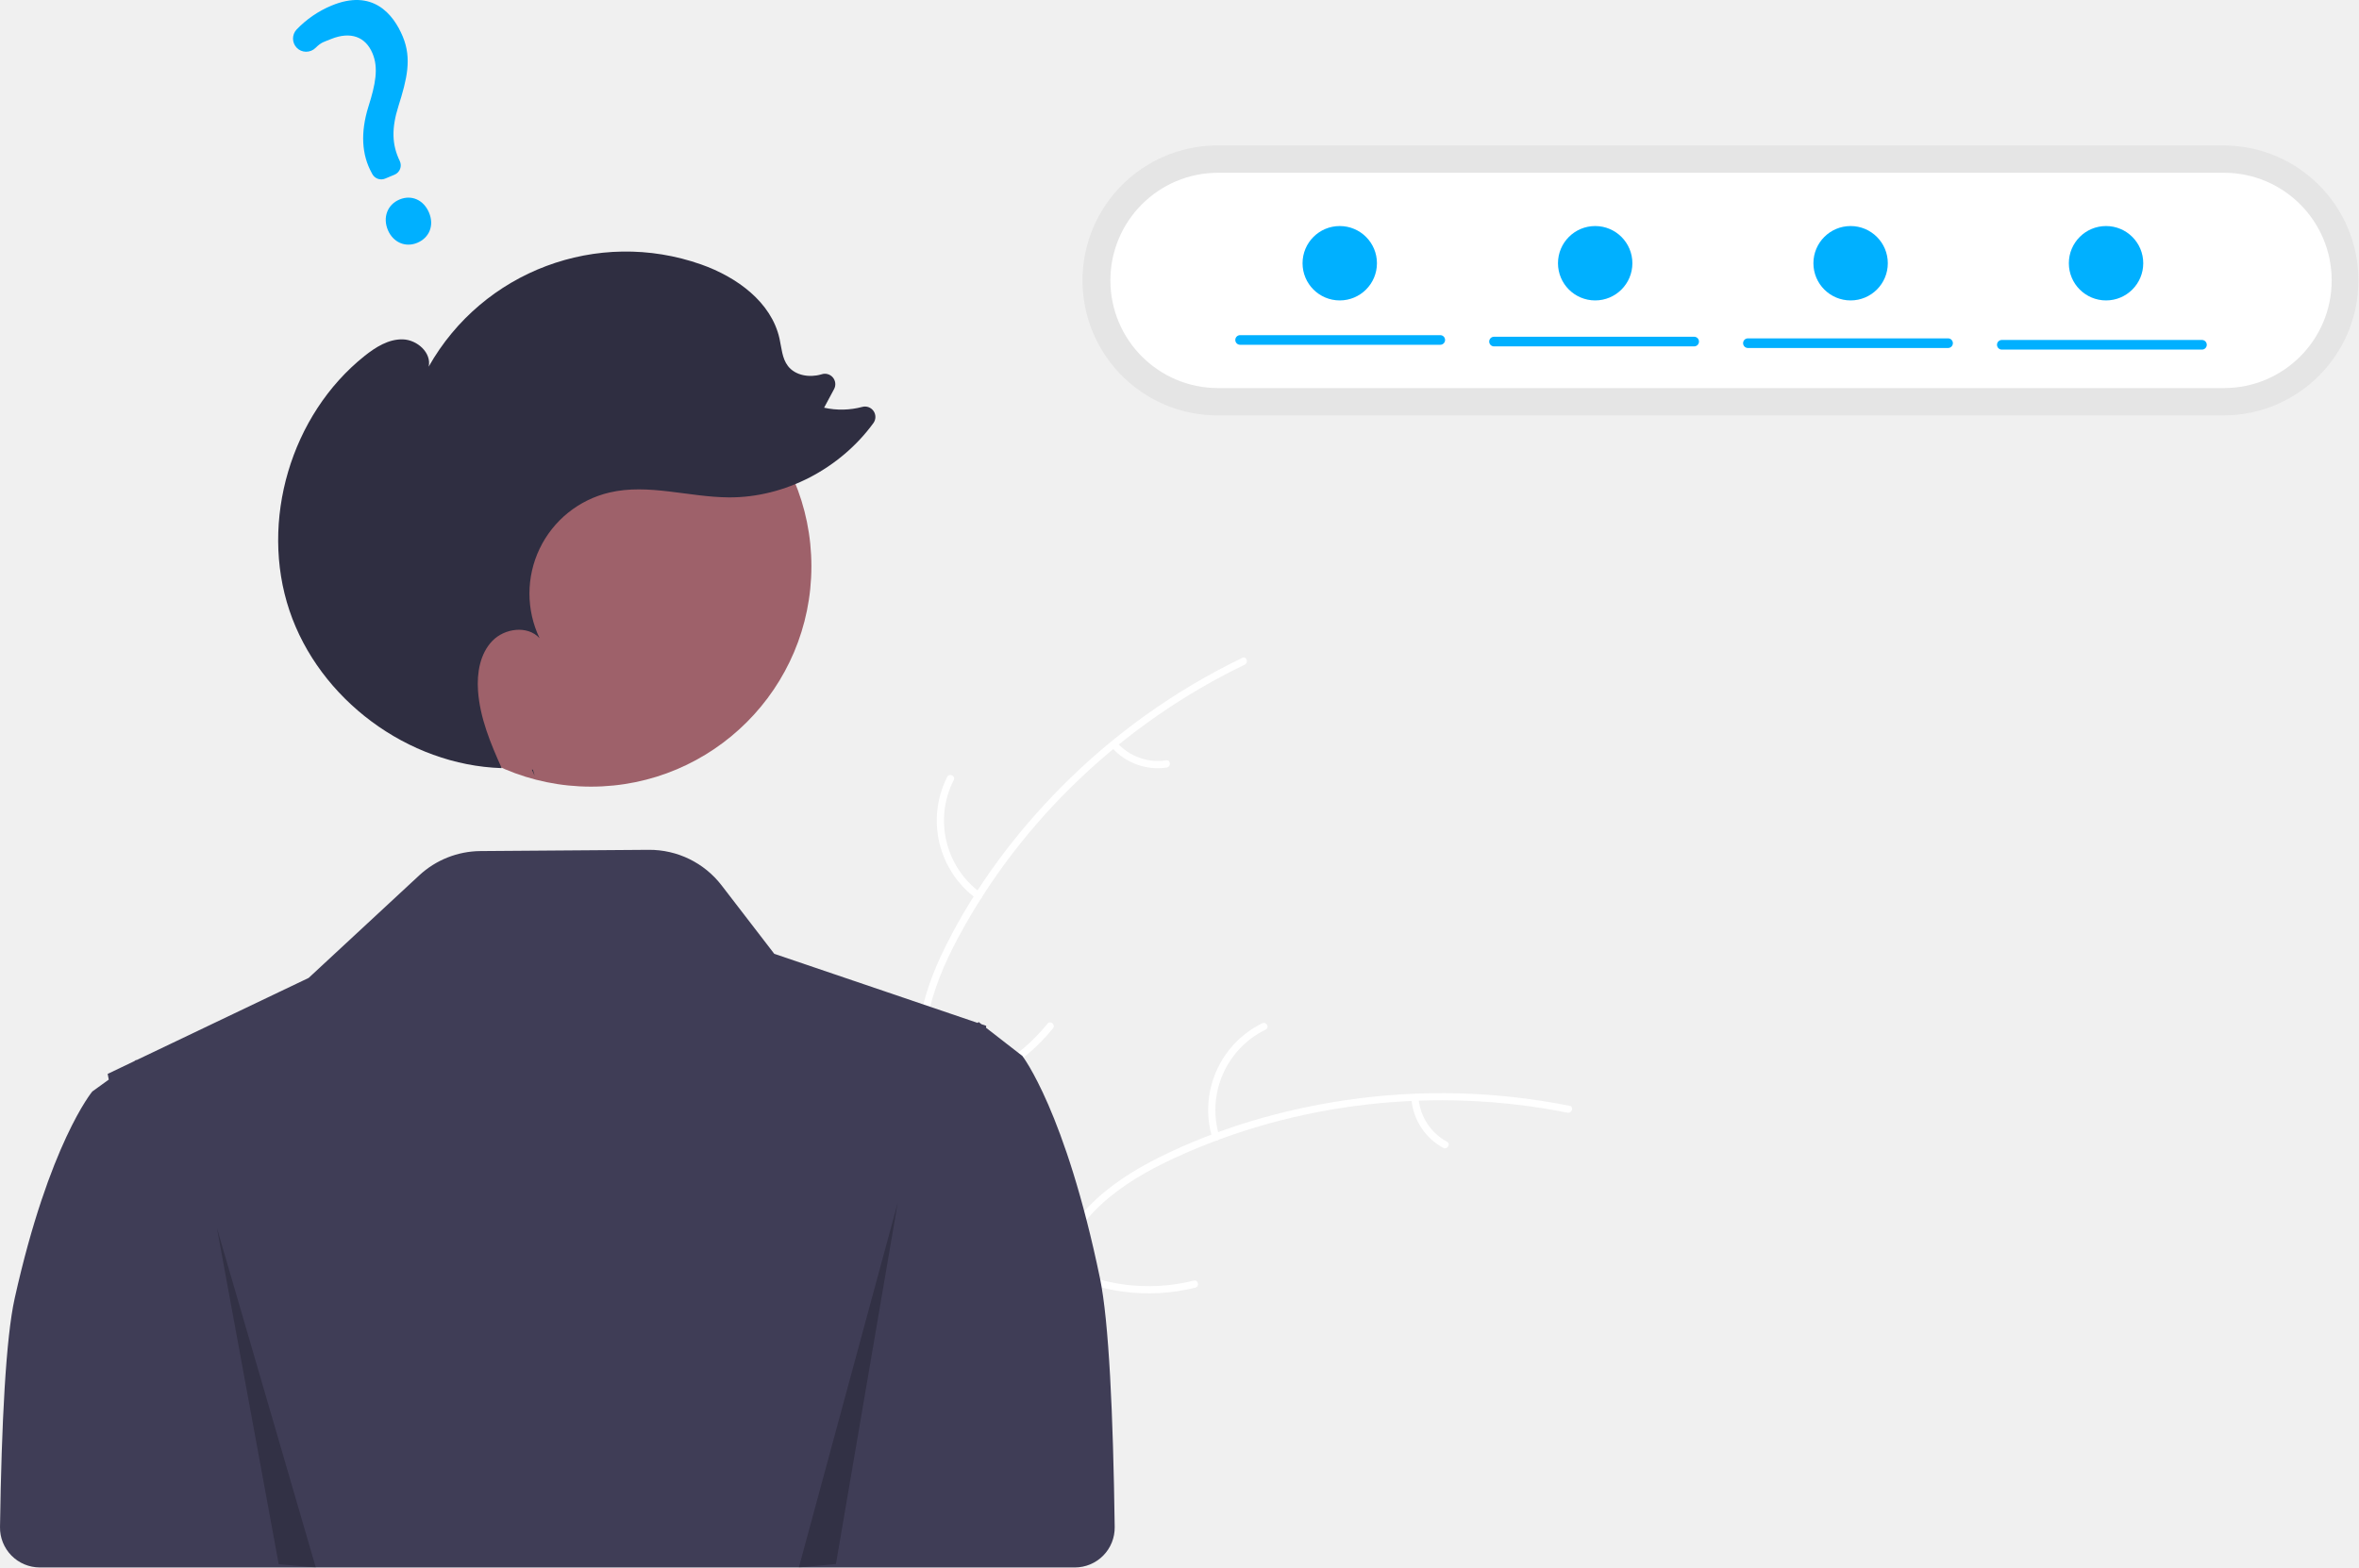
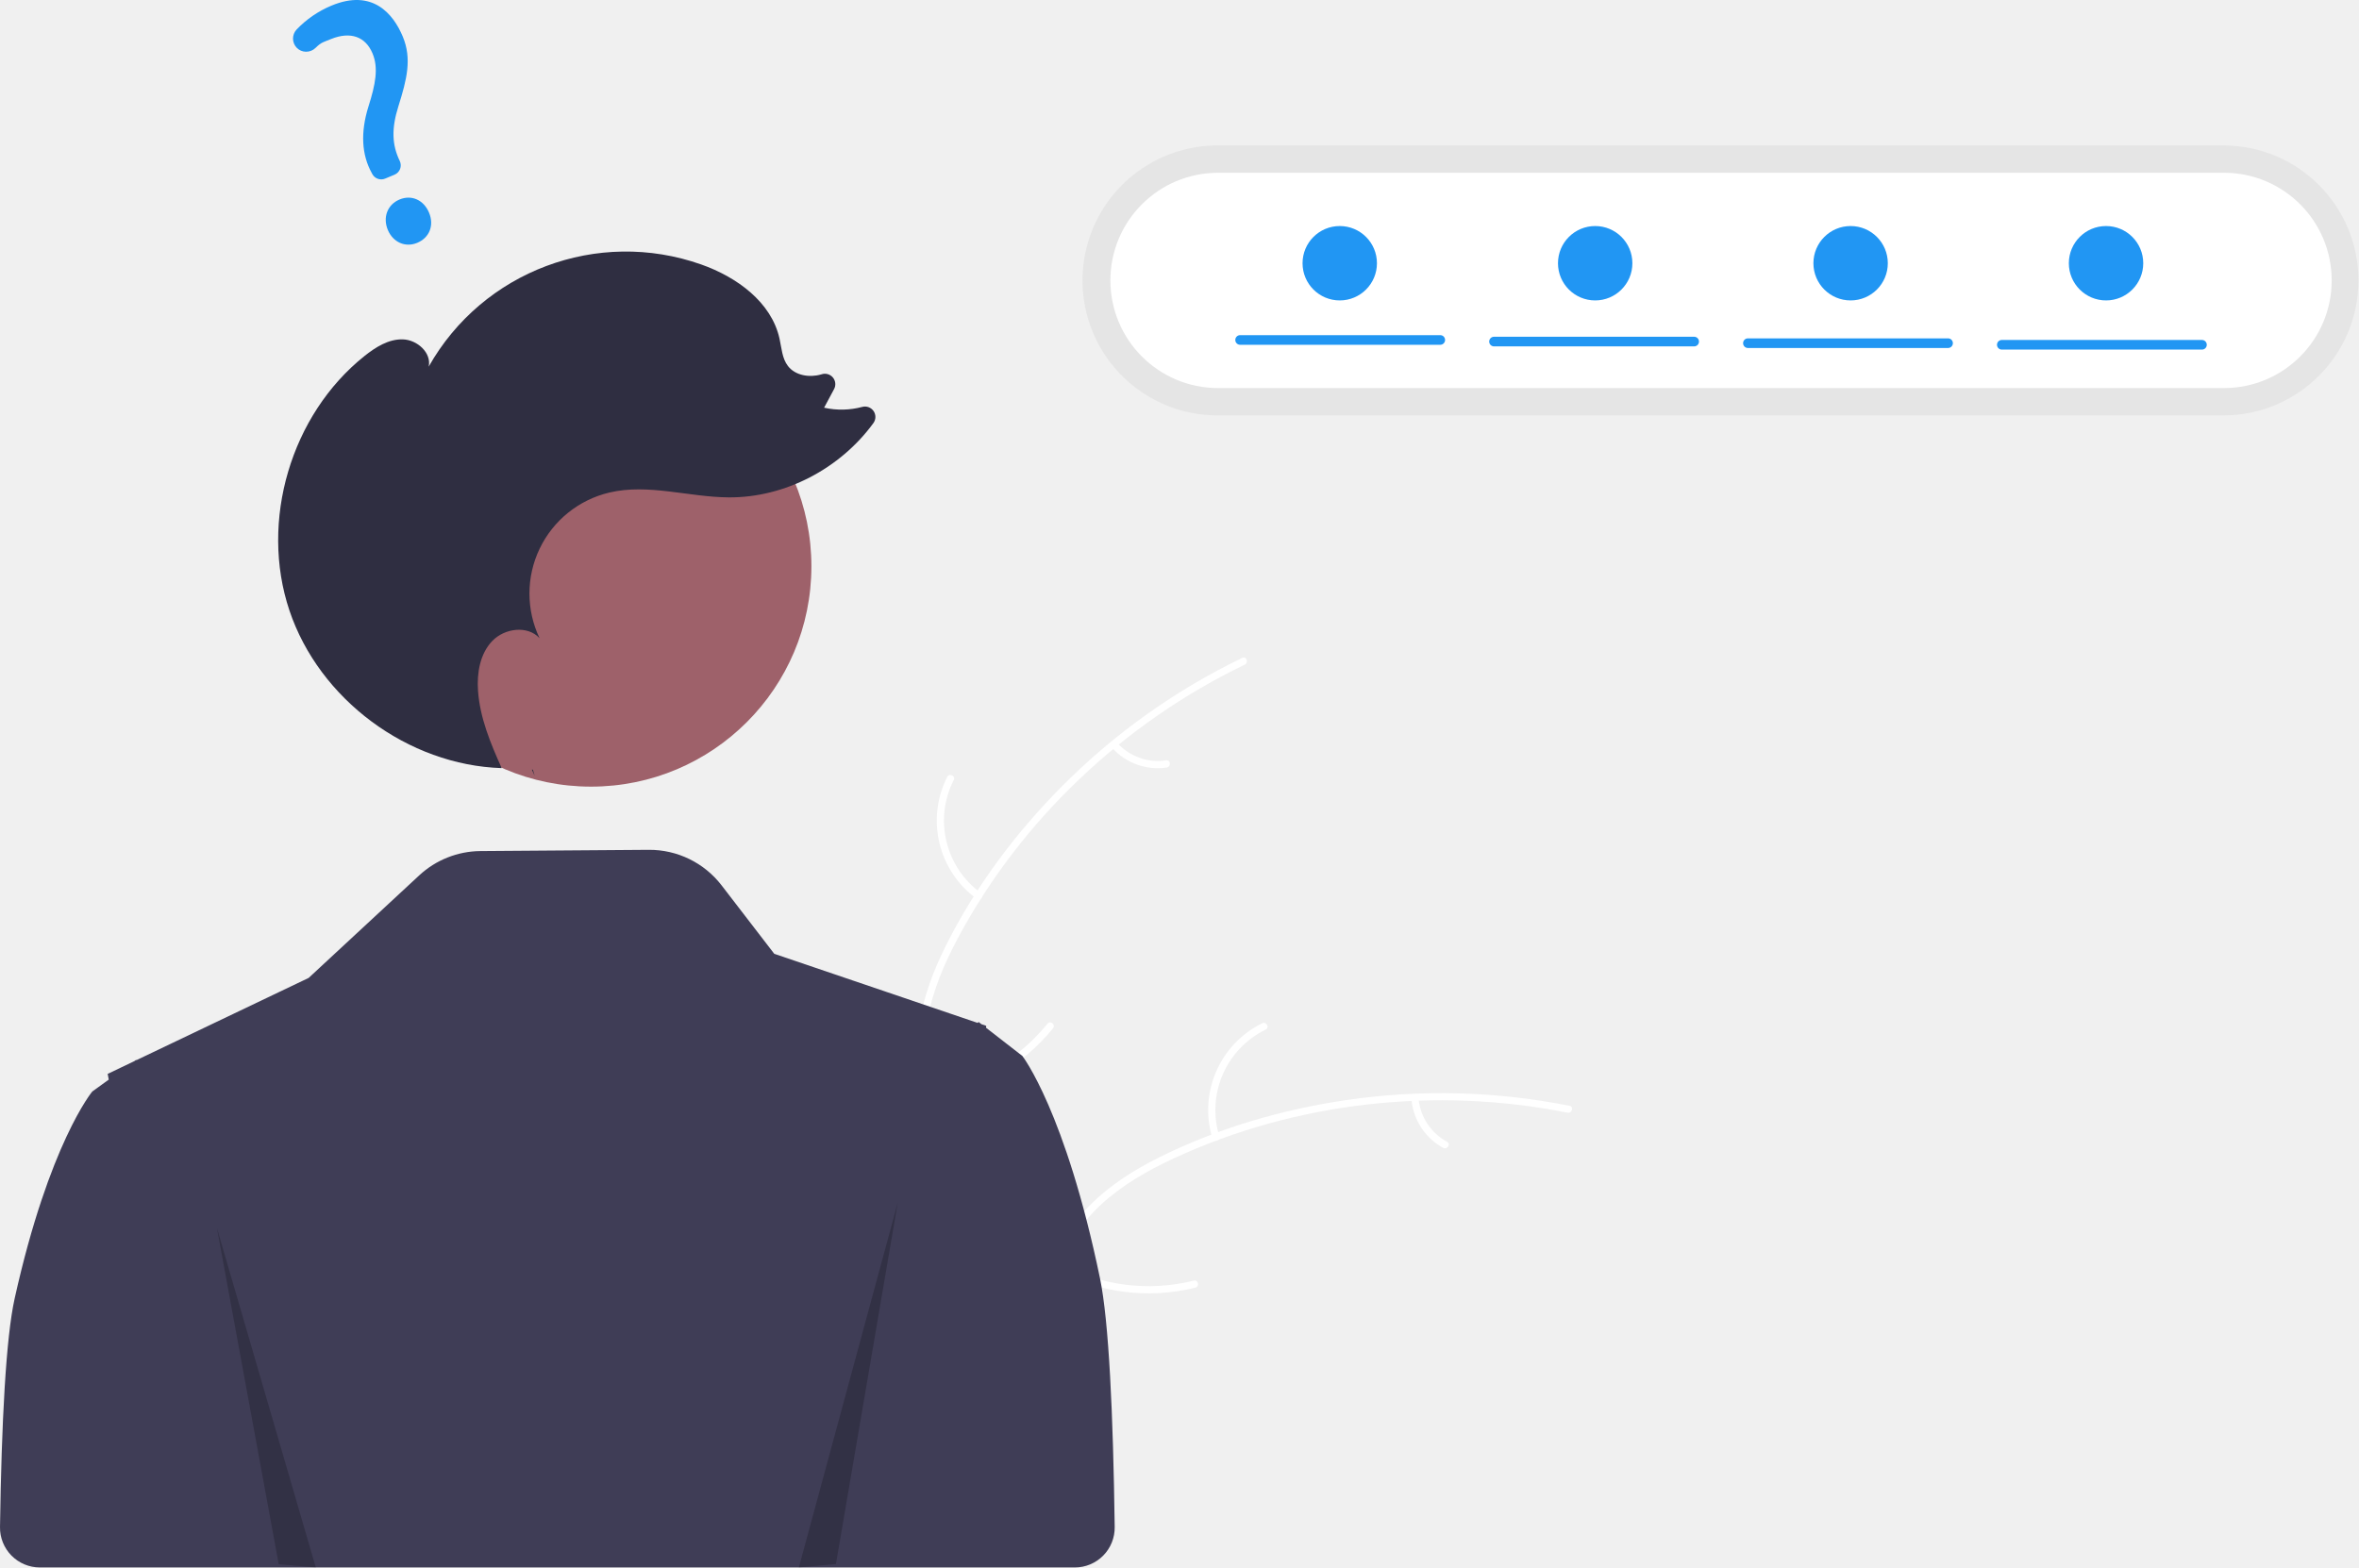
<svg xmlns="http://www.w3.org/2000/svg" data-name="Layer 1" width="951.235" height="632.162" viewBox="0 0 951.235 632.162">
  <path d="M465.591,496.884c32.599-57.345,94.782-101.377,160.608-97.135a303.919,303.919,0,0,0-79.931,192.744c-1.081,27.644.595,58.502-17.759,79.201-11.42,12.88-28.877,19.117-46.04,20.426-17.164,1.308-34.324-1.793-51.259-4.881l-4.108,1.261C425.537,622.556,432.992,554.23,465.591,496.884Z" transform="translate(-124.3823 -133.0693)" fill="#f0f0f0" />
  <path d="M626.297,401.13C577.62,424.563,536.113,463.7,510.633,511.429c-5.509,10.319-10.199,21.266-12.244,32.841-2.047,11.58-.617,22.603,3.338,33.602,3.616,10.055,8.479,19.921,9.588,30.68,1.169,11.34-3.004,21.944-10.515,30.359-9.19,10.296-21.531,16.677-33.817,22.497-13.641,6.462-27.912,12.958-37.573,25.019-1.171,1.461-3.37-.441-2.201-1.9,16.809-20.983,45.583-24.928,65.536-41.831,9.31-7.887,16.3-18.628,15.859-31.214-.386-11.005-5.392-21.184-9.141-31.333-3.937-10.657-5.9-21.372-4.488-32.734,1.444-11.622,5.716-22.776,10.937-33.191,11.774-23.488,27.887-45.051,46.345-63.691a264.375,264.375,0,0,1,73.099-52.155c1.681-.809,2.612,1.947.942,2.751Z" transform="translate(-124.3823 -133.0693)" fill="#fff" />
  <path d="M518.097,495.478a38.974,38.974,0,0,1-11.761-49.077c.851-1.666,3.48-.421,2.627,1.247a36.089,36.089,0,0,0,11.033,45.63c1.515,1.097-.393,3.291-1.9,2.201Z" transform="translate(-124.3823 -133.0693)" fill="#fff" />
  <path d="M499.222,573.016A75.118,75.118,0,0,0,546.783,545.906c1.176-1.457,3.375.444,2.201,1.9A78.134,78.134,0,0,1,499.435,575.915c-1.855.266-2.058-2.635-.213-2.899Z" transform="translate(-124.3823 -133.0693)" fill="#fff" />
  <path d="M574.907,432.685a22.061,22.061,0,0,0,19.718,7.03c1.851-.289,2.052,2.612.213,2.899a24.721,24.721,0,0,1-21.83-7.728,1.502,1.502,0,0,1-.151-2.05,1.461,1.461,0,0,1,2.05-.151Z" transform="translate(-124.3823 -133.0693)" fill="#fff" />
  <path d="M757.173,580.652c-1.151.213-2.302.427-3.463.662a290.53,290.53,0,0,0-45.425,12.557c-1.149.4-2.308.823-3.443,1.255a306.284,306.284,0,0,0-96.329,58.622,297.44,297.44,0,0,0-31.2,32.695c-13.196,16.123-26.221,34.654-43.465,45.166a51.028,51.028,0,0,1-5.552,3.01l-99.338-41.204c-.179-.207-.368-.392-.548-.599l-4.041-1.464c.451-.636.932-1.287,1.383-1.923.26-.37.542-.731.802-1.102.18-.244.362-.488.511-.718.06-.081.121-.162.171-.221.149-.23.311-.429.451-.636q4.02-5.465,8.13-10.892c.009-.023.009-.023.041-.036,20.951-27.516,44.382-53.525,71.017-75.151.802-.65,1.611-1.324,2.458-1.955a283.824,283.824,0,0,1,38.364-25.951,250.912,250.912,0,0,1,22.758-11.253A208.652,208.652,0,0,1,633.669,545.389c43.431-4.033,87.669,5.869,120.98,33.154C755.5,579.241,756.331,579.931,757.173,580.652Z" transform="translate(-124.3823 -133.0693)" fill="#f0f0f0" />
  <path d="M756.427,581.82c-52.975-10.597-109.678-4.339-158.759,18.43-10.611,4.923-20.947,10.84-29.549,18.85-8.606,8.014-14.101,17.676-17.565,28.839-3.167,10.205-5.224,21.011-10.816,30.269-5.895,9.758-15.61,15.712-26.674,17.909-13.537,2.688-27.232.352-40.545-2.397-14.782-3.053-30.088-6.459-45.063-2.646-1.814.462-2.425-2.381-.613-2.842,26.055-6.634,51.404,7.541,77.512,6.058,12.183-.692,24.23-5.06,31.455-15.374,6.318-9.019,8.449-20.16,11.566-30.521,3.273-10.879,8.157-20.616,16.124-28.838,8.151-8.41,18.277-14.744,28.715-19.916,23.542-11.665,49.39-19.181,75.35-22.951a264.375,264.375,0,0,1,89.766,2.367c1.83.366.913,3.127-.905,2.763Z" transform="translate(-124.3823 -133.0693)" fill="#fff" />
  <path d="M613.231,592.008a38.974,38.974,0,0,1,20.158-46.266c1.682-.817,3.032,1.759,1.347,2.577a36.089,36.089,0,0,0-18.663,43.076c.549,1.788-2.296,2.391-2.842.613Z" transform="translate(-124.3823 -133.0693)" fill="#fff" />
  <path d="M551.478,642.554a75.118,75.118,0,0,0,54.296,6.99c1.816-.456,2.427,2.387.613,2.842a78.135,78.135,0,0,1-56.485-7.388c-1.641-.905-.057-3.343,1.576-2.443Z" transform="translate(-124.3823 -133.0693)" fill="#fff" />
  <path d="M696.396,576.075a22.061,22.061,0,0,0,11.511,17.484c1.652.884.066,3.321-1.576,2.443a24.721,24.721,0,0,1-12.777-19.314,1.502,1.502,0,0,1,1.114-1.728,1.461,1.461,0,0,1,1.728,1.114Z" transform="translate(-124.3823 -133.0693)" fill="#fff" />
  <path d="M567.941,648.631c-13.912-67.267-31.302-89.694-31.302-89.694l-6.643-5.152-7.989-6.206.039-.798-1.895-.644-.445-.346-.729-.56-.117.126-.248.256-36.152-12.289-45.865-15.579L415.355,490.14a36.734,36.734,0,0,0-29.387-14.334l-67.829.502a36.734,36.734,0,0,0-24.71,9.801l-44.583,41.354-69.469,33.178-.117-.117-.729.521-10.734,5.132.443,2.306-6.643,4.794s-17.39,20.868-31.302,83.459c-3.539,15.926-5.281,50.09-5.91,92.188a16.069,16.069,0,0,0,16.062,16.307H511.494v-0H557.806a16.072,16.072,0,0,0,16.063-16.291C573.254,703.131,571.513,665.902,567.941,648.631Z" transform="translate(-124.3823 -133.0693)" fill="#3f3d56" />
  <path d="M615.548,191.732a54.431,54.431,0,1,0,0,108.861H1021.187a54.431,54.431,0,0,0,0-108.861Z" transform="translate(-124.3823 -133.0693)" fill="#e5e5e5" />
  <path d="M615.548,202.747a43.415,43.415,0,1,0,0,86.83H1021.187a43.415,43.415,0,0,0,0-86.83Z" transform="translate(-124.3823 -133.0693)" fill="#fff" />
  <circle id="e096411a-cdc3-4e6d-bbd4-4630e1fee17e" data-name="ab6171fa-7d69-4734-b81c-8dff60f9761b" cx="238.323" cy="228.392" r="88.863" fill="#9e616a" />
  <path d="M339.972,445.973q-.569-1.254-1.136-2.516c.146.005.29.026.435.029Z" transform="translate(-124.3823 -133.0693)" fill="#2f2e41" />
  <path d="M271.371,276.64c4.494-3.585,9.747-6.884,15.494-6.699,5.746.185,11.573,5.375,10.383,11a91.318,91.318,0,0,1,109.895-41.208c14.282,5.039,28.287,15.119,31.568,29.904.842,3.795,1.023,7.957,3.393,11.039,2.988,3.886,8.705,4.765,13.412,3.398q.071-.021.141-.042a4.199,4.199,0,0,1,5.073,5.927l-4.041,7.537a32.383,32.383,0,0,0,15.428-.328,4.195,4.195,0,0,1,4.455,6.528c-13.325,18.294-35.586,30.108-58.303,29.969-16.146-.098-32.458-5.663-48.172-1.95a41.844,41.844,0,0,0-28.144,58.74c-4.827-5.28-14.159-4.03-19.097,1.147-4.938,5.177-6.216,12.904-5.719,20.041.761,10.916,5.038,21.201,9.546,31.212-37.801-1.19-73.555-27.707-85.59-63.572C229.008,343.267,241.674,300.33,271.371,276.64Z" transform="translate(-124.3823 -133.0693)" fill="#2f2e41" />
  <polygon points="87.464 495.253 112.388 630.86 127.343 632.162 87.464 495.253" opacity="0.2" />
  <polygon points="362.007 485.026 337.083 630.762 322.128 632.162 362.007 485.026" opacity="0.2" />
-   <path d="M292.629,231.001c-4.779,1.995-9.765-.191-11.857-5.2-2.123-5.085-.14-10.246,4.715-12.274,4.856-2.028,9.754.165,11.911,5.331C299.524,223.948,297.563,228.941,292.629,231.001Zm-9.154-27.482-3.8,1.587a4.099,4.099,0,0,1-5.206-1.909l-.188-.368c-4.088-7.373-4.557-16.335-1.384-26.621,2.939-9.227,4.16-15.717,1.705-21.596-2.838-6.797-8.899-8.927-16.628-5.842-2.998,1.252-3.952,1.232-6.311,3.572a5.416,5.416,0,0,1-3.921,1.593,5.235,5.235,0,0,1-3.747-1.643,5.348,5.348,0,0,1-.037-7.297,41.535,41.535,0,0,1,14.046-9.644c16.606-6.934,24.966,3.303,28.792,12.465,3.742,8.961,1.637,17.275-1.745,28.043-2.834,8.948-2.669,15.578.55,22.17a4.081,4.081,0,0,1-2.126,5.491Z" transform="translate(-124.3823 -133.0693)" fill="#00b0ff" />
-   <path d="M705.149,272.122h-80.707a1.944,1.944,0,1,1,0-3.888h80.707a1.944,1.944,0,0,1,0,3.888Z" transform="translate(-124.3823 -133.0693)" fill="#00b0ff" />
-   <path d="M807.53,272.77h-80.707a1.944,1.944,0,1,1,0-3.888h80.707a1.944,1.944,0,1,1,0,3.888Z" transform="translate(-124.3823 -133.0693)" fill="#00b0ff" />
-   <path d="M909.912,273.418H829.205a1.944,1.944,0,0,1,0-3.888h80.707a1.944,1.944,0,1,1,0,3.888Z" transform="translate(-124.3823 -133.0693)" fill="#00b0ff" />
-   <path d="M1012.294,274.066h-80.707a1.944,1.944,0,0,1,0-3.888h80.707a1.944,1.944,0,0,1,0,3.888Z" transform="translate(-124.3823 -133.0693)" fill="#00b0ff" />
-   <circle cx="540.235" cy="106.162" r="15" fill="#00b0ff" />
-   <circle cx="643.235" cy="106.162" r="15" fill="#00b0ff" />
-   <circle cx="746.235" cy="106.162" r="15" fill="#00b0ff" />
-   <circle cx="849.235" cy="106.162" r="15" fill="#00b0ff" />
+   <path d="M292.629,231.001c-4.779,1.995-9.765-.191-11.857-5.2-2.123-5.085-.14-10.246,4.715-12.274,4.856-2.028,9.754.165,11.911,5.331C299.524,223.948,297.563,228.941,292.629,231.001Zm-9.154-27.482-3.8,1.587a4.099,4.099,0,0,1-5.206-1.909l-.188-.368c-4.088-7.373-4.557-16.335-1.384-26.621,2.939-9.227,4.16-15.717,1.705-21.596-2.838-6.797-8.899-8.927-16.628-5.842-2.998,1.252-3.952,1.232-6.311,3.572a5.416,5.416,0,0,1-3.921,1.593,5.235,5.235,0,0,1-3.747-1.643,5.348,5.348,0,0,1-.037-7.297,41.535,41.535,0,0,1,14.046-9.644c16.606-6.934,24.966,3.303,28.792,12.465,3.742,8.961,1.637,17.275-1.745,28.043-2.834,8.948-2.669,15.578.55,22.17a4.081,4.081,0,0,1-2.126,5.491Z" transform="translate(-124.3823 -133.0693)" fill="#2196f3" />
+   <path d="M705.149,272.122h-80.707a1.944,1.944,0,1,1,0-3.888h80.707a1.944,1.944,0,0,1,0,3.888Z" transform="translate(-124.3823 -133.0693)" fill="#2196f3" />
+   <path d="M807.53,272.77h-80.707a1.944,1.944,0,1,1,0-3.888h80.707a1.944,1.944,0,1,1,0,3.888Z" transform="translate(-124.3823 -133.0693)" fill="#2196f3" />
+   <path d="M909.912,273.418H829.205a1.944,1.944,0,0,1,0-3.888h80.707a1.944,1.944,0,1,1,0,3.888Z" transform="translate(-124.3823 -133.0693)" fill="#2196f3" />
+   <path d="M1012.294,274.066h-80.707a1.944,1.944,0,0,1,0-3.888h80.707a1.944,1.944,0,0,1,0,3.888Z" transform="translate(-124.3823 -133.0693)" fill="#2196f3" />
+   <circle cx="540.235" cy="106.162" r="15" fill="#2196f3" />
+   <circle cx="643.235" cy="106.162" r="15" fill="#2196f3" />
+   <circle cx="746.235" cy="106.162" r="15" fill="#2196f3" />
+   <circle cx="849.235" cy="106.162" r="15" fill="#2196f3" />
</svg>
